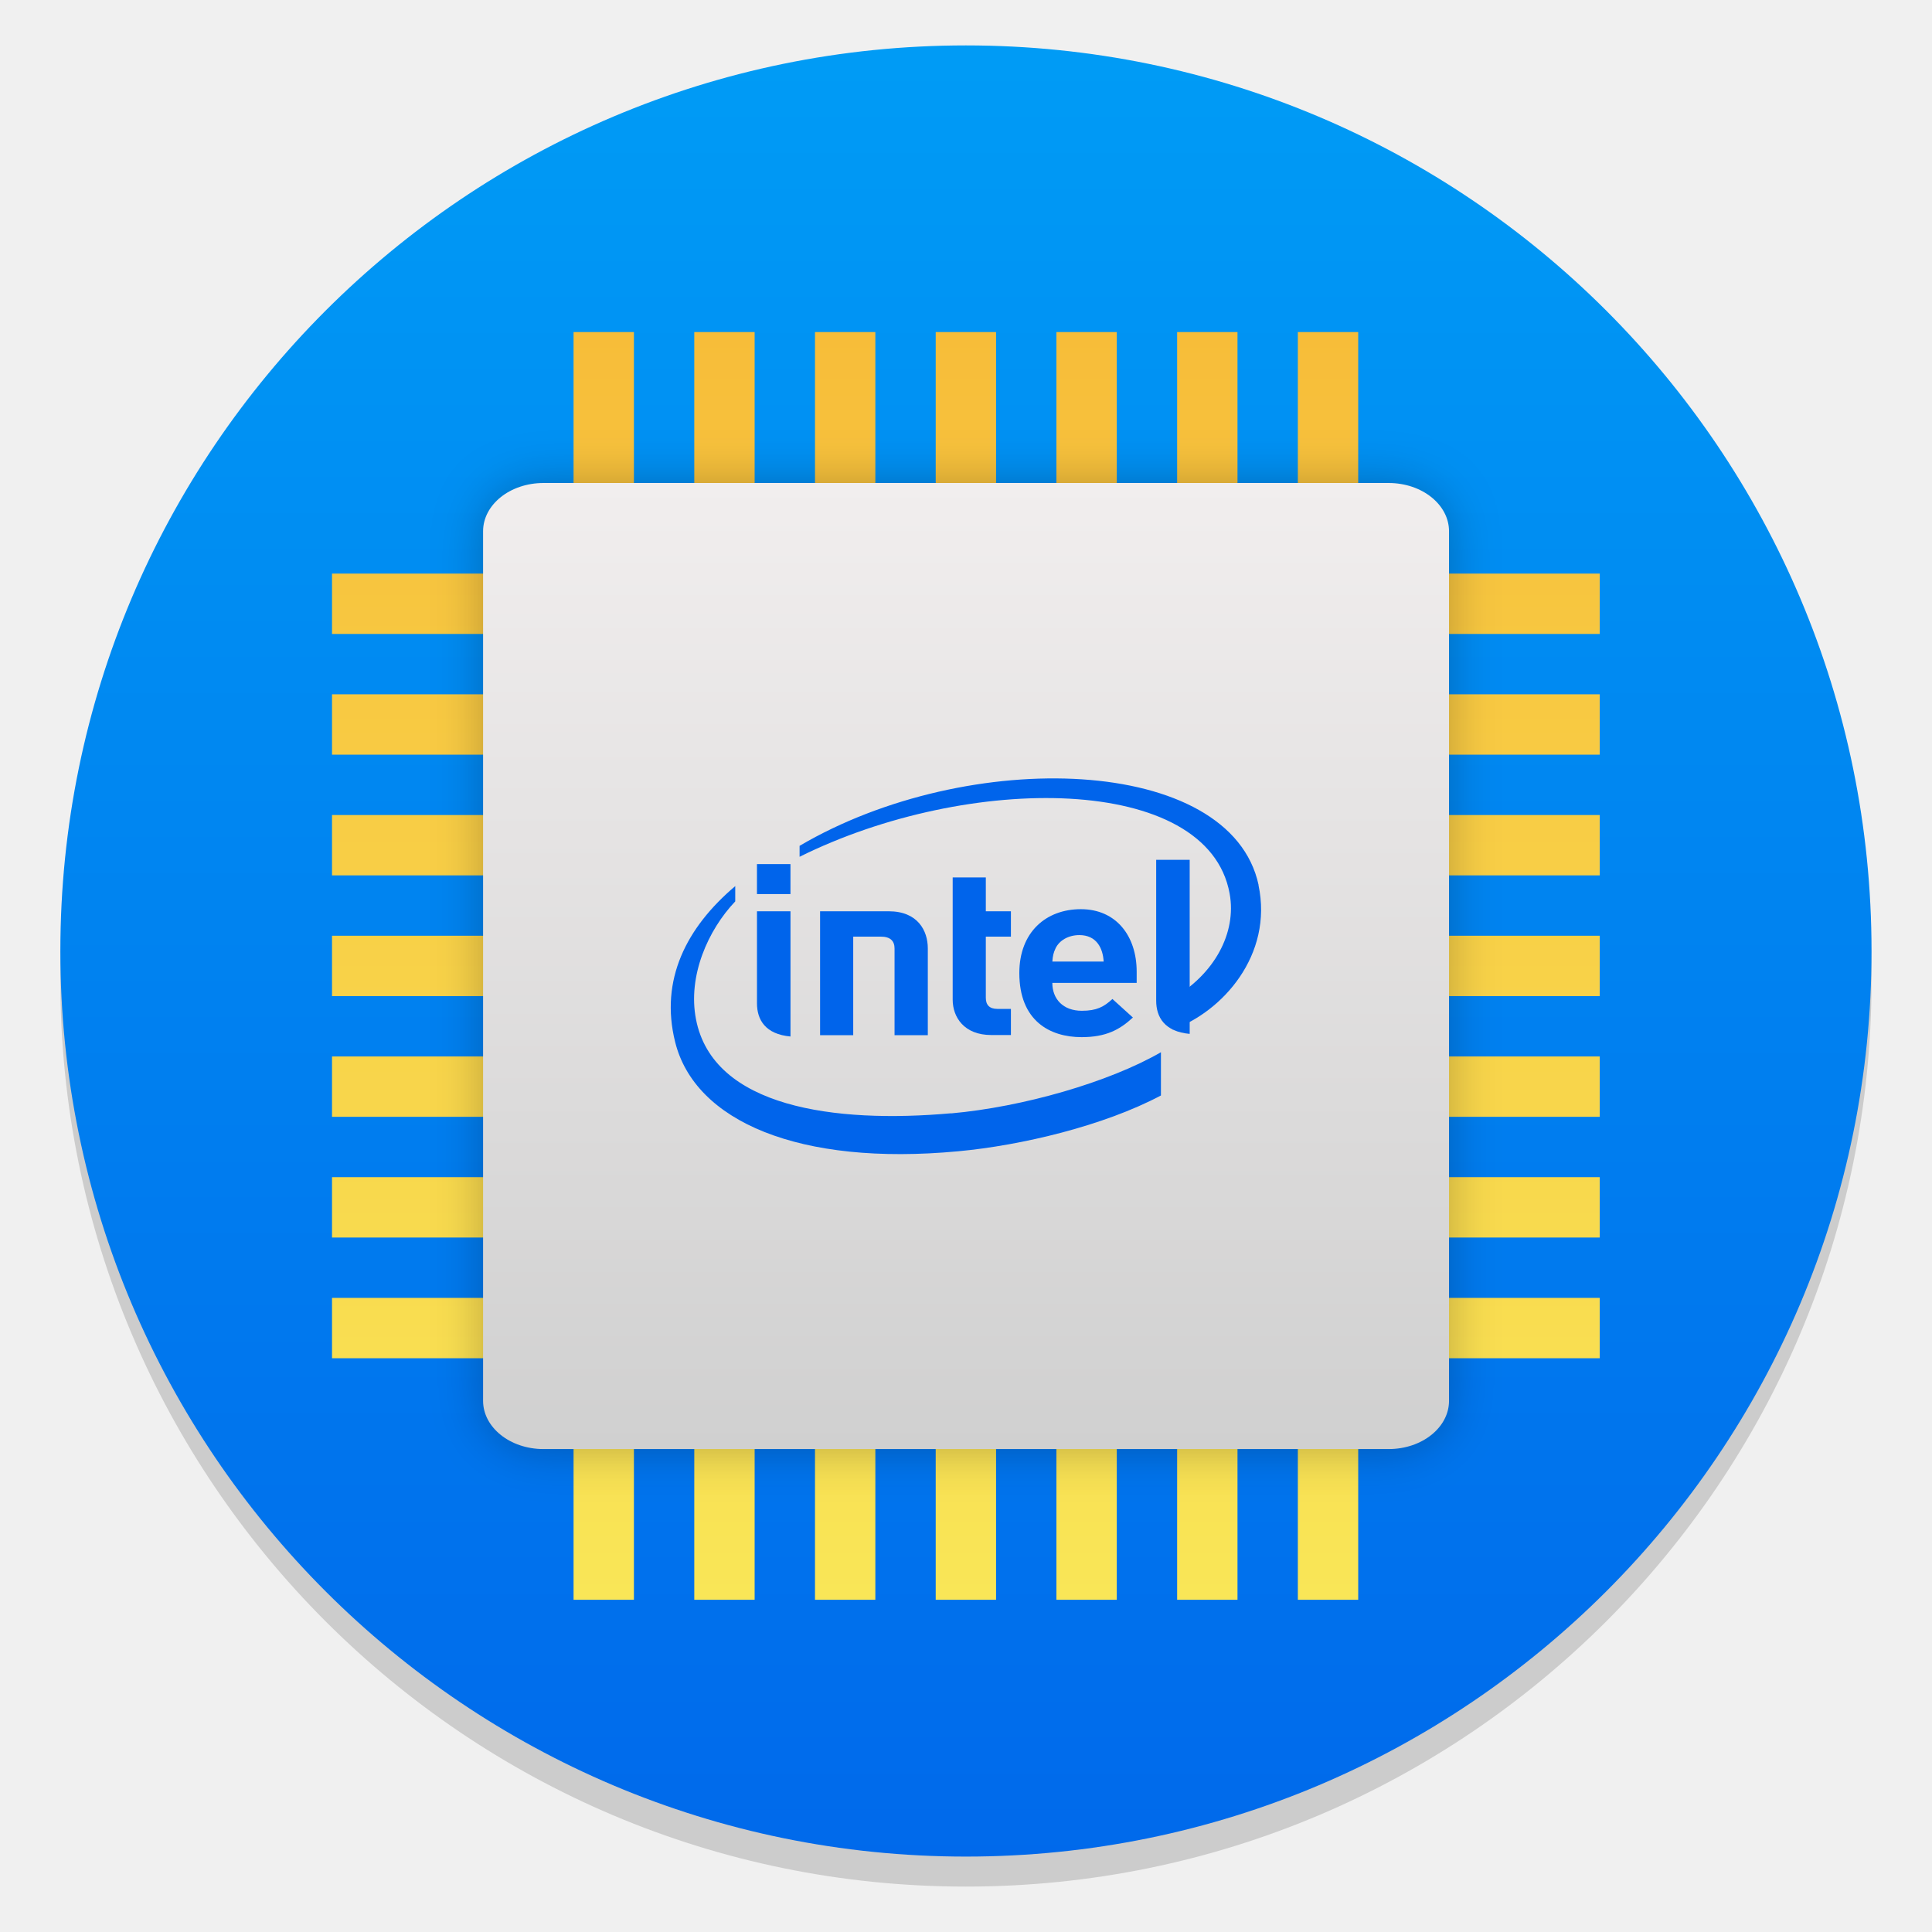
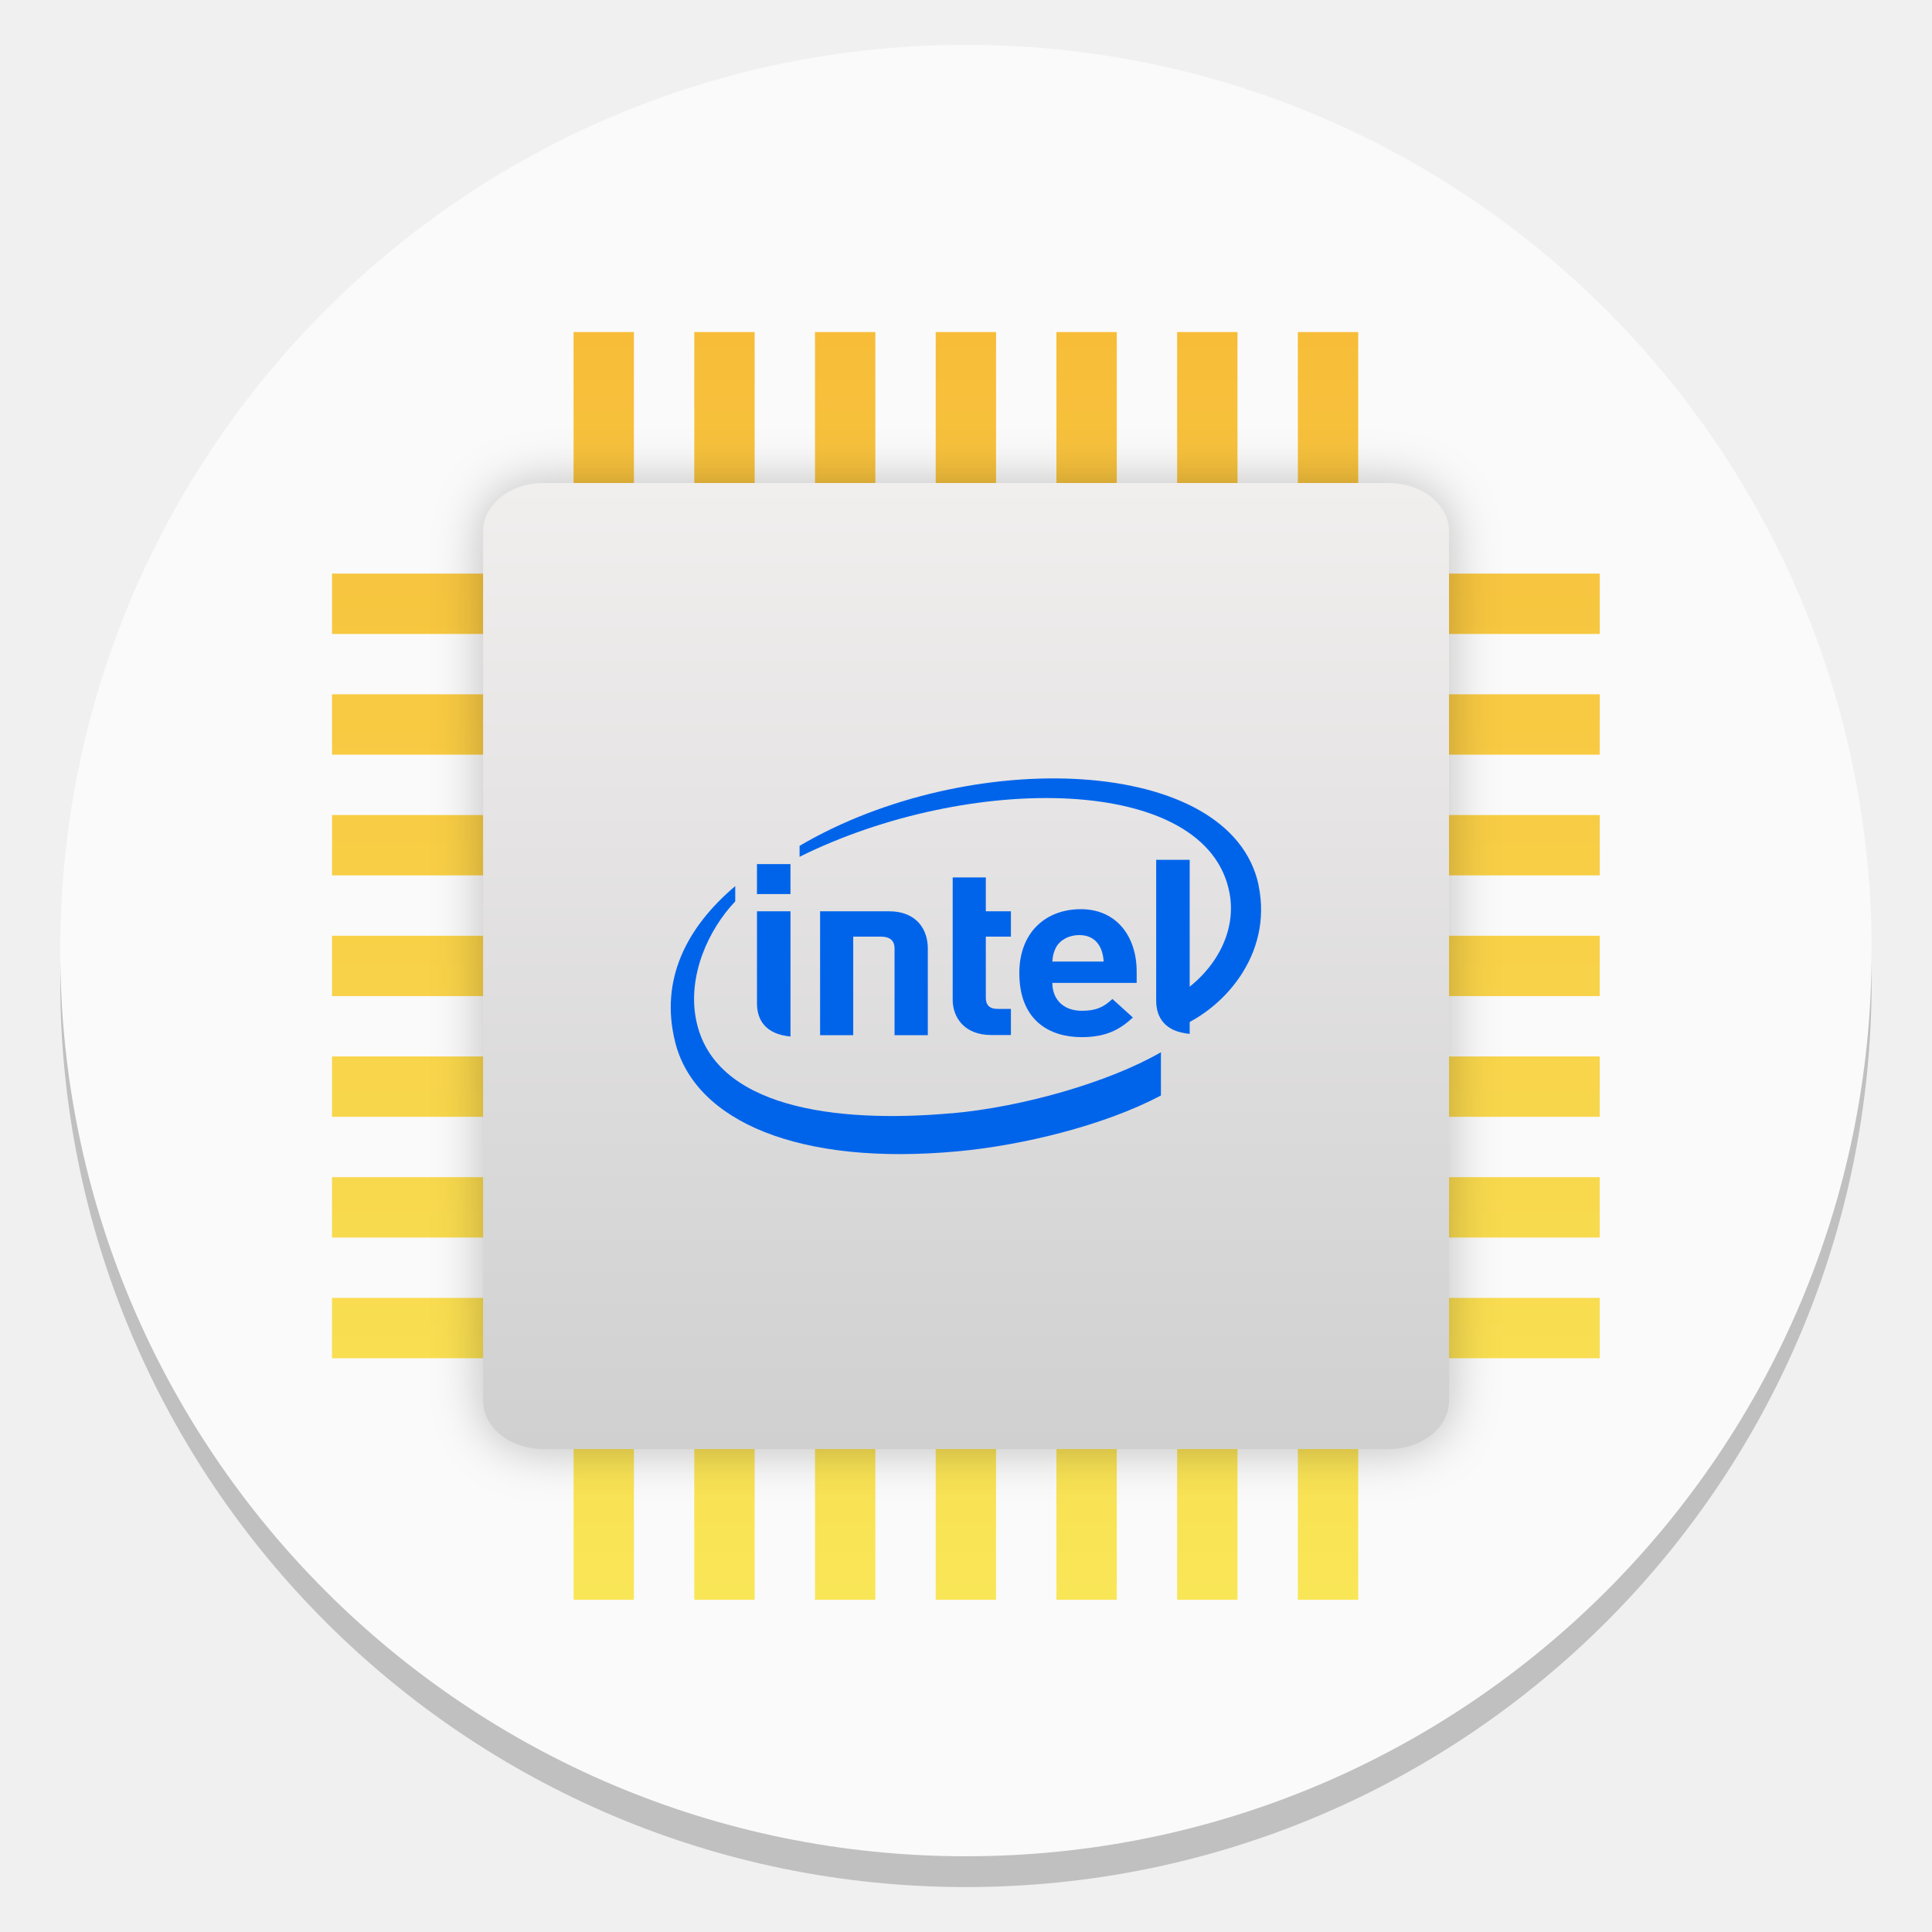
<svg xmlns="http://www.w3.org/2000/svg" xmlns:xlink="http://www.w3.org/1999/xlink" width="64" height="64" version="1.1" viewBox="0 0 16.933 16.933">
  <defs>
    <linearGradient id="b" x1="399.57" x2="399.57" y1="545.8" y2="517.8" gradientTransform="matrix(2.1429 0 0 2.1429 -826.36 -1107.5)" gradientUnits="userSpaceOnUse">
      <stop stop-color="#3889e9" offset="0" />
      <stop stop-color="#5ea5fb" offset="1" />
    </linearGradient>
    <linearGradient id="linearGradient1969" x1="399.57" x2="399.57" y1="545.8" y2="517.8" gradientTransform="matrix(.56696 0 0 .56696 -183.7 -310.54)" gradientUnits="userSpaceOnUse" xlink:href="#b" />
    <linearGradient id="linearGradient969" x1="399.57" x2="399.57" y1="545.8" y2="517.8" gradientTransform="matrix(.56696 0 0 .56696 -202.32 -310.09)" gradientUnits="userSpaceOnUse" xlink:href="#b" />
    <linearGradient id="c" x1="32" x2="32" y1="11" y2="53" gradientTransform="matrix(.26458 0 0 .26458 20.989 -1.7923)" gradientUnits="userSpaceOnUse">
      <stop stop-color="#f7bd39" offset="0" />
      <stop stop-color="#f9e657" offset="1" />
    </linearGradient>
    <linearGradient id="b-3" x1="-42" x2="-6" y1="-24" y2="-24" gradientTransform="matrix(.23518 0 0 .23518 -1.0275 -23.811)" gradientUnits="userSpaceOnUse">
      <stop stop-color="#d0d0d0" offset="0" />
      <stop stop-color="#f1eeee" offset="1" />
    </linearGradient>
    <linearGradient id="ButtonShadow" x1="45.448" x2="45.448" y1="92.54" y2="7.016" gradientTransform="scale(1.0059 .99417)" gradientUnits="userSpaceOnUse">
      <stop offset="0" />
      <stop stop-opacity=".588" offset="1" />
    </linearGradient>
    <filter id="l" color-interpolation-filters="sRGB">
      <feGaussianBlur stdDeviation="1.71" />
    </filter>
    <filter id="k" color-interpolation-filters="sRGB">
      <feGaussianBlur stdDeviation="1.2" />
    </filter>
    <linearGradient id="d-6" x1="56" x2="88" y1="72" y2="72" gradientTransform="matrix(.9375 0 0 .9375 -140.5 3.5)" gradientUnits="userSpaceOnUse">
      <stop stop-color="#499119" offset="0" />
      <stop stop-color="#8fd625" offset="1" />
    </linearGradient>
    <linearGradient id="h" x1="70" x2="70" y1="54" y2="75.095" gradientTransform="translate(0,4)" gradientUnits="userSpaceOnUse" xlink:href="#a-7" />
    <linearGradient id="a-7">
      <stop stop-color="#fff" offset="0" />
      <stop stop-color="#fff" stop-opacity="0" offset="1" />
    </linearGradient>
    <linearGradient id="f-5" x1="65.263" x2="65.263" y1="64.205" y2="50.069" gradientTransform="matrix(.625 0 0 .625 78.5 32.25)" gradientUnits="userSpaceOnUse">
      <stop offset="0" />
      <stop stop-opacity="0" offset="1" />
    </linearGradient>
    <clipPath id="n">
      <path d="m108.81 58c-1.56 0-2.81 1.254-2.81 2.812v24.375c0 1.559 1.25 2.813 2.81 2.813h24.375c1.57 0 2.82-1.254 2.82-2.812v-24.375c0-1.559-1.25-2.813-2.81-2.813h-24.375zm7.188 4.5h10v8.75h5l-10 13.75-10-13.75h5z" fill="#fff" />
    </clipPath>
    <filter id="j" color-interpolation-filters="sRGB">
      <feGaussianBlur stdDeviation="0.637" />
    </filter>
    <linearGradient id="e-3" x1="65.263" x2="65.263" y1="64.205" y2="50.069" gradientTransform="matrix(.625 0 0 .625 28.5 31.25)" gradientUnits="userSpaceOnUse" xlink:href="#a-7" />
-     <linearGradient id="c-5" x1="58.177" x2="60.816" y1="192.12" y2="192.12" gradientTransform="matrix(4.2725 0 0 1.026 -257.31 -369.78)" gradientUnits="userSpaceOnUse">
-       <stop stop-color="#4d4d4d" offset="0" />
-       <stop stop-color="#1a1a1a" offset="1" />
-     </linearGradient>
    <filter id="m" x="-.06" y="-.06" width="1.12" height="1.12" color-interpolation-filters="sRGB">
      <feGaussianBlur stdDeviation="0.22" />
    </filter>
-     <linearGradient id="linearGradient2417" x1="8.511" x2="8.511" y1="16.335" y2=".55" gradientUnits="userSpaceOnUse">
-       <stop stop-color="#0069eb" offset="0" />
-       <stop stop-color="#009bf5" offset="1" />
-     </linearGradient>
  </defs>
+   <g transform="translate(-2.8229e-7 7.3902)" stroke-width=".14">
+     <circle cx="8.466" cy="1.211" r="7.938" opacity=".2" />
+     <circle cx="8.466" cy=".941" r="7.938" fill="#fafafa" />
+   </g>
  <g fill="#5e4aa6" stroke-width=".265">
    <circle cx="-330.35" cy="-328.38" r="0" />
    <circle cx="-39.434" cy="6.44" r="0" fill-rule="evenodd" />
    <circle cx="-306.9" cy="-332.28" r="0" />
  </g>
  <g stroke-width=".416">
    <circle cx="24.785" cy="-8.593" r="7.938" fill-opacity="0" />
    <circle cx="24.785" cy="-8.593" r="0" fill="url(#linearGradient969)" />
    <circle cx="43.408" cy="-9.036" r="0" fill="url(#linearGradient1969)" />
  </g>
  <g transform="matrix(2.0824 0 0 2.0824 -486.65 -211.27)" display="none">
    <path d="m11 7 37-2 37 2c3.324 0 6 2.676 6 6v73c0 3.324-2.676 6-6 6h-74c-3.324 0-6-2.676-6-6v-73c0-3.324 2.676-6 6-6z" fill="url(#ButtonShadow)" filter="url(#l)" opacity=".9" />
  </g>
  <g transform="matrix(2.0824 0 0 2.0824 -486.65 -211.27)" display="none">
    <rect transform="rotate(-90,2,2)" x="-86" y="56" width="30" height="30" rx="2.812" ry="2.812" filter="url(#k)" opacity=".6" />
    <rect transform="rotate(-90)" x="-88" y="56" width="30" height="30" rx="2.812" ry="2.812" fill="url(#d-6)" />
    <path d="m58.812 58c-1.558 0-2.812 1.254-2.812 2.812v24.375c0 0.873 0.411 1.641 1.031 2.156-3e-3 -0.053-0.031-0.101-0.031-0.155v-24.375c0-1.559 1.171-2.813 2.625-2.813h22.75c1.454 0 2.625 1.254 2.625 2.812v24.375c0 0.055-0.028 0.102-0.031 0.156 0.62-0.514 1.031-1.282 1.031-2.155v-24.375c0-1.559-1.254-2.813-2.812-2.813h-24.375z" fill="url(#h)" opacity=".5" />
    <path transform="translate(-50)" d="m116 63.5v8.75h-5l10 13.75 10-13.75h-5v-8.75z" clip-path="url(#n)" display="inline" fill="url(#f-5)" filter="url(#j)" opacity=".6" />
    <path d="m66 62.5v8.75h-5l10 13.75 10-13.75h-5v-8.75z" display="inline" fill="url(#e-3)" />
  </g>
  <g transform="translate(41.222 -282.26)" font-family="'Bitstream Vera Sans'" font-size="3.001px" stroke-width=".489">
    <text x="229.104" y="286.294" opacity=".8" style="line-height:0%" xml:space="preserve">
      <tspan x="229.104" y="286.294" stroke-width=".489" />
    </text>
    <text x="234.78" y="276.641" opacity=".8" style="line-height:0%" xml:space="preserve">
      <tspan x="234.78" y="276.641" stroke-width=".489" />
    </text>
    <text x="-113.626" y="269.515" opacity=".8" style="line-height:0%" xml:space="preserve">
      <tspan x="-113.626" y="269.515" stroke-width=".489" />
    </text>
    <text x="-545.696" y="446.152" opacity=".8" style="line-height:0%" xml:space="preserve">
      <tspan x="-545.696" y="446.152" stroke-width=".489" />
    </text>
    <text x="-86.501" y="178.224" opacity=".8" style="line-height:0%" xml:space="preserve">
      <tspan x="-86.501" y="178.224" stroke-width=".489" />
    </text>
    <text x="104.837" y="80.264" opacity=".8" style="line-height:0%" xml:space="preserve">
      <tspan x="104.837" y="80.264" stroke-width=".489" />
    </text>
    <text x="110.514" y="70.612" opacity=".8" style="line-height:0%" xml:space="preserve">
      <tspan x="110.514" y="70.612" stroke-width=".489" />
    </text>
    <text x="-242.845" y="68.903" opacity=".8" style="line-height:0%" xml:space="preserve">
      <tspan x="-242.845" y="68.903" stroke-width=".489" />
    </text>
    <text x="103.188" y="4.168" opacity=".8" style="line-height:0%" xml:space="preserve">
      <tspan x="103.188" y="4.168" stroke-width=".489" />
    </text>
    <text x="455.283" y="152.645" opacity=".8" style="line-height:0%" xml:space="preserve">
      <tspan x="455.283" y="152.645" stroke-width=".489" />
    </text>
    <text x="460.96" y="142.992" opacity=".8" style="line-height:0%" xml:space="preserve">
      <tspan x="460.96" y="142.992" stroke-width=".489" />
    </text>
    <text x="107.6" y="141.284" opacity=".8" style="line-height:0%" xml:space="preserve">
      <tspan x="107.6" y="141.284" stroke-width=".489" />
    </text>
    <text x="453.634" y="76.549" opacity=".8" style="line-height:0%" xml:space="preserve">
      <tspan x="453.634" y="76.549" stroke-width=".489" />
    </text>
    <text x="-114.588" y="129.89" opacity=".8" style="line-height:0%" xml:space="preserve">
      <tspan x="-114.588" y="129.89" stroke-width=".489" />
    </text>
    <text x="-546.659" y="306.528" opacity=".8" style="line-height:0%" xml:space="preserve">
      <tspan x="-546.659" y="306.528" stroke-width=".489" />
    </text>
    <text x="-140.396" y="328.531" opacity=".8" style="line-height:0%" xml:space="preserve">
      <tspan x="-140.396" y="328.531" stroke-width=".489" />
    </text>
    <text x="122.355" y="286.079" opacity=".8" style="line-height:0%" xml:space="preserve">
      <tspan x="122.355" y="286.079" stroke-width=".489" />
    </text>
    <text x="128.032" y="276.427" opacity=".8" style="line-height:0%" xml:space="preserve">
      <tspan x="128.032" y="276.427" stroke-width=".489" />
    </text>
    <text x="-225.327" y="274.718" opacity=".8" style="line-height:0%" xml:space="preserve">
      <tspan x="-225.327" y="274.718" stroke-width=".489" />
    </text>
    <text x="120.706" y="209.983" opacity=".8" style="line-height:0%" xml:space="preserve">
      <tspan x="120.706" y="209.983" stroke-width=".489" />
    </text>
    <text x="-122.786" y="274.075" opacity=".8" style="line-height:0%" xml:space="preserve">
      <tspan x="-122.786" y="274.075" stroke-width=".489" />
    </text>
    <text x="-554.856" y="450.713" opacity=".8" style="line-height:0%" xml:space="preserve">
      <tspan x="-554.856" y="450.713" stroke-width=".489" />
    </text>
    <text x="-86.989" y="69.96" opacity=".8" style="line-height:0%" xml:space="preserve">
      <tspan x="-86.989" y="69.96" stroke-width=".489" />
    </text>
    <text x="104.349" y="-28" opacity=".8" style="line-height:0%" xml:space="preserve">
      <tspan x="104.349" y="-28" stroke-width=".489" />
    </text>
    <text x="110.026" y="-37.652" opacity=".8" style="line-height:0%" xml:space="preserve">
      <tspan x="110.026" y="-37.652" stroke-width=".489" />
    </text>
    <text x="-243.333" y="-39.36" opacity=".8" style="line-height:0%" xml:space="preserve">
      <tspan x="-243.333" y="-39.36" stroke-width=".489" />
    </text>
    <text x="102.701" y="-104.095" opacity=".8" style="line-height:0%" xml:space="preserve">
      <tspan x="102.701" y="-104.095" stroke-width=".489" />
    </text>
    <text x="454.795" y="44.381" opacity=".8" style="line-height:0%" xml:space="preserve">
      <tspan x="454.795" y="44.381" stroke-width=".489" />
    </text>
    <text x="460.472" y="34.729" opacity=".8" style="line-height:0%" xml:space="preserve">
      <tspan x="460.472" y="34.729" stroke-width=".489" />
    </text>
    <text x="107.112" y="33.02" opacity=".8" style="line-height:0%" xml:space="preserve">
      <tspan x="107.112" y="33.02" stroke-width=".489" />
    </text>
    <text x="453.146" y="-31.715" opacity=".8" style="line-height:0%" xml:space="preserve">
      <tspan x="453.146" y="-31.715" stroke-width=".489" />
    </text>
    <text x="-115.076" y="21.627" opacity=".8" style="line-height:0%" xml:space="preserve">
      <tspan x="-115.076" y="21.627" stroke-width=".489" />
    </text>
    <text x="-547.147" y="198.264" opacity=".8" style="line-height:0%" xml:space="preserve">
      <tspan x="-547.147" y="198.264" stroke-width=".489" />
    </text>
    <text x="-140.884" y="220.268" opacity=".8" style="line-height:0%" xml:space="preserve">
      <tspan x="-140.884" y="220.268" stroke-width=".489" />
    </text>
    <text x="58.133" y="277.345" opacity=".8" style="line-height:0%" xml:space="preserve">
      <tspan x="58.133" y="277.345" stroke-width=".489" />
    </text>
    <text x="63.81" y="267.693" opacity=".8" style="line-height:0%" xml:space="preserve">
      <tspan x="63.81" y="267.693" stroke-width=".489" />
    </text>
    <text x="-237.037" y="221.723" opacity=".8" style="line-height:0%" xml:space="preserve">
      <tspan x="-237.037" y="221.723" stroke-width=".489" />
    </text>
    <text x="-45.699" y="123.763" opacity=".8" style="line-height:0%" xml:space="preserve">
      <tspan x="-45.699" y="123.763" stroke-width=".489" />
    </text>
    <text x="-40.022" y="114.111" opacity=".8" style="line-height:0%" xml:space="preserve">
      <tspan x="-40.022" y="114.111" stroke-width=".489" />
    </text>
    <text x="-393.381" y="112.402" opacity=".8" style="line-height:0%" xml:space="preserve">
      <tspan x="-393.381" y="112.402" stroke-width=".489" />
    </text>
    <text x="-47.347" y="47.667" opacity=".8" style="line-height:0%" xml:space="preserve">
      <tspan x="-47.347" y="47.667" stroke-width=".489" />
    </text>
    <text x="304.747" y="196.144" opacity=".8" style="line-height:0%" xml:space="preserve">
      <tspan x="304.747" y="196.144" stroke-width=".489" />
    </text>
    <text x="310.424" y="186.491" opacity=".8" style="line-height:0%" xml:space="preserve">
      <tspan x="310.424" y="186.491" stroke-width=".489" />
    </text>
    <text x="-42.936" y="184.783" opacity=".8" style="line-height:0%" xml:space="preserve">
      <tspan x="-42.936" y="184.783" stroke-width=".489" />
    </text>
    <text x="303.098" y="120.048" opacity=".8" style="line-height:0%" xml:space="preserve">
      <tspan x="303.098" y="120.048" stroke-width=".489" />
    </text>
    <text x="-265.124" y="173.389" opacity=".8" style="line-height:0%" xml:space="preserve">
      <tspan x="-265.124" y="173.389" stroke-width=".489" />
    </text>
    <text x="-697.195" y="350.027" opacity=".8" style="line-height:0%" xml:space="preserve">
      <tspan x="-697.195" y="350.027" stroke-width=".489" />
    </text>
  </g>
  <g transform="matrix(.21435 0 0 .21435 -107.32 -158.76)" stroke-width="2.066">
    <text x="-664.274" y="1159.415" fill="#000000" font-family="'Bitstream Vera Sans'" font-size="14px" opacity=".8" stroke-width="2.066" style="line-height:0%" xml:space="preserve">
      <tspan x="-664.274" y="1159.415" stroke-width="2.066" />
    </text>
  </g>
  <g transform="translate(41.222 -282.26)" font-family="'Bitstream Vera Sans'" font-size="3.001px" stroke-width=".489">
    <text x="229.104" y="288.008" opacity=".8" style="line-height:0%" xml:space="preserve">
      <tspan x="229.104" y="288.008" stroke-width=".489" />
    </text>
    <text x="234.78" y="278.356" opacity=".8" style="line-height:0%" xml:space="preserve">
      <tspan x="234.78" y="278.356" stroke-width=".489" />
    </text>
    <text x="-113.626" y="271.23" opacity=".8" style="line-height:0%" xml:space="preserve">
      <tspan x="-113.626" y="271.23" stroke-width=".489" />
    </text>
    <text x="-545.696" y="447.867" opacity=".8" style="line-height:0%" xml:space="preserve">
      <tspan x="-545.696" y="447.867" stroke-width=".489" />
    </text>
    <text x="-86.501" y="179.939" opacity=".8" style="line-height:0%" xml:space="preserve">
      <tspan x="-86.501" y="179.939" stroke-width=".489" />
    </text>
    <text x="104.837" y="81.979" opacity=".8" style="line-height:0%" xml:space="preserve">
      <tspan x="104.837" y="81.979" stroke-width=".489" />
    </text>
    <text x="110.514" y="72.326" opacity=".8" style="line-height:0%" xml:space="preserve">
      <tspan x="110.514" y="72.326" stroke-width=".489" />
    </text>
    <text x="-242.845" y="70.618" opacity=".8" style="line-height:0%" xml:space="preserve">
      <tspan x="-242.845" y="70.618" stroke-width=".489" />
    </text>
    <text x="103.188" y="5.883" opacity=".8" style="line-height:0%" xml:space="preserve">
      <tspan x="103.188" y="5.883" stroke-width=".489" />
    </text>
    <text x="455.283" y="154.36" opacity=".8" style="line-height:0%" xml:space="preserve">
      <tspan x="455.283" y="154.36" stroke-width=".489" />
    </text>
    <text x="460.96" y="144.707" opacity=".8" style="line-height:0%" xml:space="preserve">
      <tspan x="460.96" y="144.707" stroke-width=".489" />
    </text>
    <text x="107.6" y="142.999" opacity=".8" style="line-height:0%" xml:space="preserve">
      <tspan x="107.6" y="142.999" stroke-width=".489" />
    </text>
    <text x="453.634" y="78.264" opacity=".8" style="line-height:0%" xml:space="preserve">
      <tspan x="453.634" y="78.264" stroke-width=".489" />
    </text>
    <text x="-114.588" y="131.605" opacity=".8" style="line-height:0%" xml:space="preserve">
      <tspan x="-114.588" y="131.605" stroke-width=".489" />
    </text>
    <text x="-546.659" y="308.243" opacity=".8" style="line-height:0%" xml:space="preserve">
      <tspan x="-546.659" y="308.243" stroke-width=".489" />
    </text>
    <text x="-140.396" y="330.246" opacity=".8" style="line-height:0%" xml:space="preserve">
      <tspan x="-140.396" y="330.246" stroke-width=".489" />
    </text>
    <text x="122.355" y="287.794" opacity=".8" style="line-height:0%" xml:space="preserve">
      <tspan x="122.355" y="287.794" stroke-width=".489" />
    </text>
    <text x="128.032" y="278.141" opacity=".8" style="line-height:0%" xml:space="preserve">
      <tspan x="128.032" y="278.141" stroke-width=".489" />
    </text>
    <text x="-225.327" y="276.433" opacity=".8" style="line-height:0%" xml:space="preserve">
      <tspan x="-225.327" y="276.433" stroke-width=".489" />
    </text>
    <text x="120.706" y="211.698" opacity=".8" style="line-height:0%" xml:space="preserve">
      <tspan x="120.706" y="211.698" stroke-width=".489" />
    </text>
    <text x="-122.786" y="275.79" opacity=".8" style="line-height:0%" xml:space="preserve">
      <tspan x="-122.786" y="275.79" stroke-width=".489" />
    </text>
    <text x="-554.856" y="452.428" opacity=".8" style="line-height:0%" xml:space="preserve">
      <tspan x="-554.856" y="452.428" stroke-width=".489" />
    </text>
    <text x="-86.989" y="71.675" opacity=".8" style="line-height:0%" xml:space="preserve">
      <tspan x="-86.989" y="71.675" stroke-width=".489" />
    </text>
    <text x="104.349" y="-26.285" opacity=".8" style="line-height:0%" xml:space="preserve">
      <tspan x="104.349" y="-26.285" stroke-width=".489" />
    </text>
    <text x="110.026" y="-35.937" opacity=".8" style="line-height:0%" xml:space="preserve">
      <tspan x="110.026" y="-35.937" stroke-width=".489" />
    </text>
    <text x="-243.333" y="-37.646" opacity=".8" style="line-height:0%" xml:space="preserve">
      <tspan x="-243.333" y="-37.646" stroke-width=".489" />
    </text>
    <text x="102.701" y="-102.381" opacity=".8" style="line-height:0%" xml:space="preserve">
      <tspan x="102.701" y="-102.381" stroke-width=".489" />
    </text>
    <text x="454.795" y="46.096" opacity=".8" style="line-height:0%" xml:space="preserve">
      <tspan x="454.795" y="46.096" stroke-width=".489" />
    </text>
    <text x="460.472" y="36.443" opacity=".8" style="line-height:0%" xml:space="preserve">
      <tspan x="460.472" y="36.443" stroke-width=".489" />
    </text>
    <text x="107.112" y="34.735" opacity=".8" style="line-height:0%" xml:space="preserve">
      <tspan x="107.112" y="34.735" stroke-width=".489" />
    </text>
    <text x="453.146" y="-30" opacity=".8" style="line-height:0%" xml:space="preserve">
      <tspan x="453.146" y="-30" stroke-width=".489" />
    </text>
    <text x="-115.076" y="23.341" opacity=".8" style="line-height:0%" xml:space="preserve">
      <tspan x="-115.076" y="23.341" stroke-width=".489" />
    </text>
    <text x="-547.147" y="199.979" opacity=".8" style="line-height:0%" xml:space="preserve">
      <tspan x="-547.147" y="199.979" stroke-width=".489" />
    </text>
    <text x="-140.884" y="221.982" opacity=".8" style="line-height:0%" xml:space="preserve">
      <tspan x="-140.884" y="221.982" stroke-width=".489" />
    </text>
    <text x="58.133" y="279.06" opacity=".8" style="line-height:0%" xml:space="preserve">
      <tspan x="58.133" y="279.06" stroke-width=".489" />
    </text>
    <text x="63.81" y="269.408" opacity=".8" style="line-height:0%" xml:space="preserve">
      <tspan x="63.81" y="269.408" stroke-width=".489" />
    </text>
    <text x="-237.037" y="223.438" opacity=".8" style="line-height:0%" xml:space="preserve">
      <tspan x="-237.037" y="223.438" stroke-width=".489" />
    </text>
    <text x="-45.699" y="125.478" opacity=".8" style="line-height:0%" xml:space="preserve">
      <tspan x="-45.699" y="125.478" stroke-width=".489" />
    </text>
    <text x="-40.022" y="115.826" opacity=".8" style="line-height:0%" xml:space="preserve">
      <tspan x="-40.022" y="115.826" stroke-width=".489" />
    </text>
    <text x="-393.381" y="114.117" opacity=".8" style="line-height:0%" xml:space="preserve">
      <tspan x="-393.381" y="114.117" stroke-width=".489" />
    </text>
    <text x="-47.347" y="49.382" opacity=".8" style="line-height:0%" xml:space="preserve">
      <tspan x="-47.347" y="49.382" stroke-width=".489" />
    </text>
    <text x="304.747" y="197.859" opacity=".8" style="line-height:0%" xml:space="preserve">
      <tspan x="304.747" y="197.859" stroke-width=".489" />
    </text>
    <text x="310.424" y="188.206" opacity=".8" style="line-height:0%" xml:space="preserve">
      <tspan x="310.424" y="188.206" stroke-width=".489" />
    </text>
    <text x="-42.936" y="186.498" opacity=".8" style="line-height:0%" xml:space="preserve">
      <tspan x="-42.936" y="186.498" stroke-width=".489" />
    </text>
    <text x="303.098" y="121.763" opacity=".8" style="line-height:0%" xml:space="preserve">
      <tspan x="303.098" y="121.763" stroke-width=".489" />
    </text>
    <text x="-265.124" y="175.104" opacity=".8" style="line-height:0%" xml:space="preserve">
      <tspan x="-265.124" y="175.104" stroke-width=".489" />
    </text>
    <text x="-697.195" y="351.742" opacity=".8" style="line-height:0%" xml:space="preserve">
      <tspan x="-697.195" y="351.742" stroke-width=".489" />
    </text>
  </g>
  <g transform="matrix(.21435 0 0 .21435 -107.32 -157.04)" stroke-width="2.066">
    <text x="-664.274" y="1159.415" fill="#000000" font-family="'Bitstream Vera Sans'" font-size="14px" opacity=".8" stroke-width="2.066" style="line-height:0%" xml:space="preserve">
      <tspan x="-664.274" y="1159.415" stroke-width="2.066" />
    </text>
  </g>
  <g transform="translate(41.222 -282.26)" font-size="3.001px" stroke-width=".489">
    <text x="124.545" y="198.15" font-family="'Droid Sans'" style="line-height:0%" xml:space="preserve">
      <tspan x="124.545" y="198.15" />
      <tspan x="124.545" y="201.901" />
    </text>
    <g font-family="'Bitstream Vera Sans'">
      <text x="234.757" y="83.943" opacity=".8" style="line-height:0%" xml:space="preserve">
        <tspan x="234.757" y="83.943" stroke-width=".489" />
      </text>
      <text x="-197.313" y="260.581" opacity=".8" style="line-height:0%" xml:space="preserve">
        <tspan x="-197.313" y="260.581" stroke-width=".489" />
      </text>
      <text x="407.018" y="16.421" opacity=".8" style="line-height:0%" xml:space="preserve">
        <tspan x="407.018" y="16.421" stroke-width=".489" />
      </text>
      <text x="412.694" y="6.769" opacity=".8" style="line-height:0%" xml:space="preserve">
        <tspan x="412.694" y="6.769" stroke-width=".489" />
      </text>
      <text x="59.335" y="5.061" opacity=".8" style="line-height:0%" xml:space="preserve">
        <tspan x="59.335" y="5.061" stroke-width=".489" />
      </text>
      <text x="405.369" y="-59.674" opacity=".8" style="line-height:0%" xml:space="preserve">
        <tspan x="405.369" y="-59.674" stroke-width=".489" />
      </text>
    </g>
-   </g>
-   <g stroke-width=".265">
-     <circle cx="-3.102" cy="-172.66" r="0" fill="url(#c-5)" />
-     <circle cx="-297.59" cy="-338.48" r="0" fill="#5e4aa6" />
-     <g transform="translate(32.762 -10.103)" fill="#5e4aa6">
-       <circle cx="-299.02" cy="-338.77" r="0" />
-       <circle cx="-8.106" cy="-3.949" r="0" fill-rule="evenodd" />
-       <circle cx="-278.25" cy="-357.69" r="0" />
-       <circle cx="12.663" cy="-22.859" r="0" fill-rule="evenodd" />
-     </g>
-     <circle cx="8.466" cy="8.598" r="7.937" color="#000000" opacity=".15" />
-     <circle cx="8.466" cy="8.335" r="7.937" color="#000000" fill="url(#linearGradient2417)" />
  </g>
  <g transform="translate(-20.989 1.7923)">
    <path d="m26.016 1.118v2.117h-2.117v0.529h2.117v0.529h-2.117v0.529h2.117v0.529h-2.117v0.529h2.117v0.529h-2.117v0.529h2.117v0.529h-2.117v0.529h2.117v0.529h-2.117v0.529h2.117v0.529h-2.117v0.529h2.117v2.117h0.529v-2.117h0.529v2.117h0.529v-2.117h0.529v2.117h0.529v-2.117h0.529v2.117h0.529v-2.117h0.529v2.117h0.529v-2.117h0.529v2.117h0.529v-2.117h0.529v2.117h0.529v-2.117h2.117v-0.529h-2.117v-0.529h2.117v-0.529h-2.117v-0.529h2.117v-0.529h-2.117v-0.529h2.117v-0.529h-2.117v-0.529h2.117v-0.529h-2.117v-0.529h2.117v-0.529h-2.117v-0.529h2.117v-0.529h-2.117v-2.117h-0.529v2.117h-0.529v-2.117h-0.529v2.117h-0.529v-2.117h-0.529v2.117h-0.529v-2.117h-0.529v2.117h-0.529v-2.117h-0.529v2.117h-0.529v-2.117h-0.529v2.117h-0.529v-2.117zm0.529 2.646h0.529v0.529h-0.529zm1.058 0h0.529v0.529h-0.529zm1.058 0h0.529v0.529h-0.529zm1.058 0h0.529v0.529h-0.529zm1.058 0h0.529v0.529h-0.529zm1.058 0h0.529v0.529h-0.529zm-5.292 1.058h0.529v0.529h-0.529zm1.058 0h0.529v0.529h-0.529zm1.058 0h0.529v0.529h-0.529zm1.058 0h0.529v0.529h-0.529zm1.058 0h0.529v0.529h-0.529zm1.058 0h0.529v0.529h-0.529zm-5.292 1.058h0.529v0.529h-0.529zm1.058 0h0.529v0.529h-0.529zm1.058 0h0.529v0.529h-0.529zm1.058 0h0.529v0.529h-0.529zm1.058 0h0.529v0.529h-0.529zm1.058 0h0.529v0.529h-0.529zm-5.292 1.058h0.529v0.529h-0.529zm1.058 0h0.529v0.529h-0.529zm1.058 0h0.529v0.529h-0.529zm1.058 0h0.529v0.529h-0.529zm1.058 0h0.529v0.529h-0.529zm1.058 0h0.529v0.529h-0.529zm-5.292 1.058h0.529v0.529h-0.529zm1.058 0h0.529v0.529h-0.529zm1.058 0h0.529v0.529h-0.529zm1.058 0h0.529v0.529h-0.529zm1.058 0h0.529v0.529h-0.529zm1.058 0h0.529v0.529h-0.529zm-5.292 1.058h0.529v0.529h-0.529zm1.058 0h0.529v0.529h-0.529zm1.058 0h0.529v0.529h-0.529zm1.058 0h0.529v0.529h-0.529zm1.058 0h0.529v0.529h-0.529zm1.058 0h0.529v0.529h-0.529z" fill="url(#c)" stroke-width=".82" />
    <rect transform="matrix(0 -.96296 -.96294 0 21.24 -271.17)" x="-292.93" y="-12.927" width="8.792" height="8.792" rx=".44" ry=".55" filter="url(#m)" opacity=".25" stroke-width=".524" />
    <rect transform="matrix(0,-1,-1,0,0,0)" x="-10.908" y="-33.689" width="8.467" height="8.466" rx=".423" ry=".529" fill="url(#b-3)" stroke-width=".504" />
    <path d="m32.02 5.965c-0.244-1.142-2.542-1.215-4.023-0.344v0.096c1.479-0.735 3.578-0.73 3.769 0.322 0.064 0.349-0.138 0.711-0.502 0.92v0.273c0.438-0.154 0.885-0.654 0.755-1.267m-2.694 2c-1.022 0.091-2.087-0.052-2.236-0.824-0.074-0.38 0.106-0.783 0.344-1.033v-0.134c-0.429 0.363-0.662 0.822-0.527 1.365 0.172 0.696 1.086 1.09 2.481 0.959 0.553-0.051 1.276-0.223 1.777-0.489v-0.379c-0.456 0.263-1.21 0.48-1.839 0.536z" fill="#0064eb" stroke-width=".324" />
    <g transform="matrix(.17721 0 0 .17623 25.379 2.2759)" fill="#0064eb" stroke-width="2.066">
      <path d="m34.067 19.677h-1.657v7.005c0 0.823 0.416 1.538 1.657 1.652" />
      <path d="m14.323 22.237h-1.657v4.575c0 0.823 0.416 1.538 1.657 1.652" />
      <rect x="12.665" y="19.89" width="1.657" height="1.49" />
      <path d="m24.255 28.391c-1.344 0-1.91-0.886-1.91-1.76v-6.077h1.639v1.683h1.241v1.26h-1.241v3.04c0 0.358 0.181 0.554 0.572 0.554h0.669v1.3h-0.97" />
      <path d="m28.613 23.421c-0.56 0-0.994 0.275-1.175 0.647-0.108 0.224-0.145 0.395-0.163 0.67h2.537c-0.036-0.673-0.356-1.317-1.2-1.317m-1.338 2.379c0 0.798 0.53 1.385 1.458 1.385 0.729 0 1.091-0.193 1.513-0.587l1.013 0.922c-0.651 0.607-1.332 0.976-2.537 0.976-1.573 0-3.08-0.815-3.08-3.188 0-2.029 1.314-3.176 3.044-3.176 1.754 0 2.76 1.343 2.76 3.105v0.562h-4.17" />
      <path d="m18.789 23.497c0.482 0 0.681 0.224 0.681 0.59v4.311h1.645v-4.317c0-0.877-0.494-1.845-1.935-1.845h-3.393v6.162h1.639v-4.902" />
    </g>
  </g>
+   <circle cx="-304.33" cy="-335.89" r="0" fill="#5e4aa6" stroke-width=".265" />
+   <circle cx="-13.417" cy="-1.079" r="0" fill="#5e4aa6" fill-rule="evenodd" stroke-width=".265" />
</svg>
